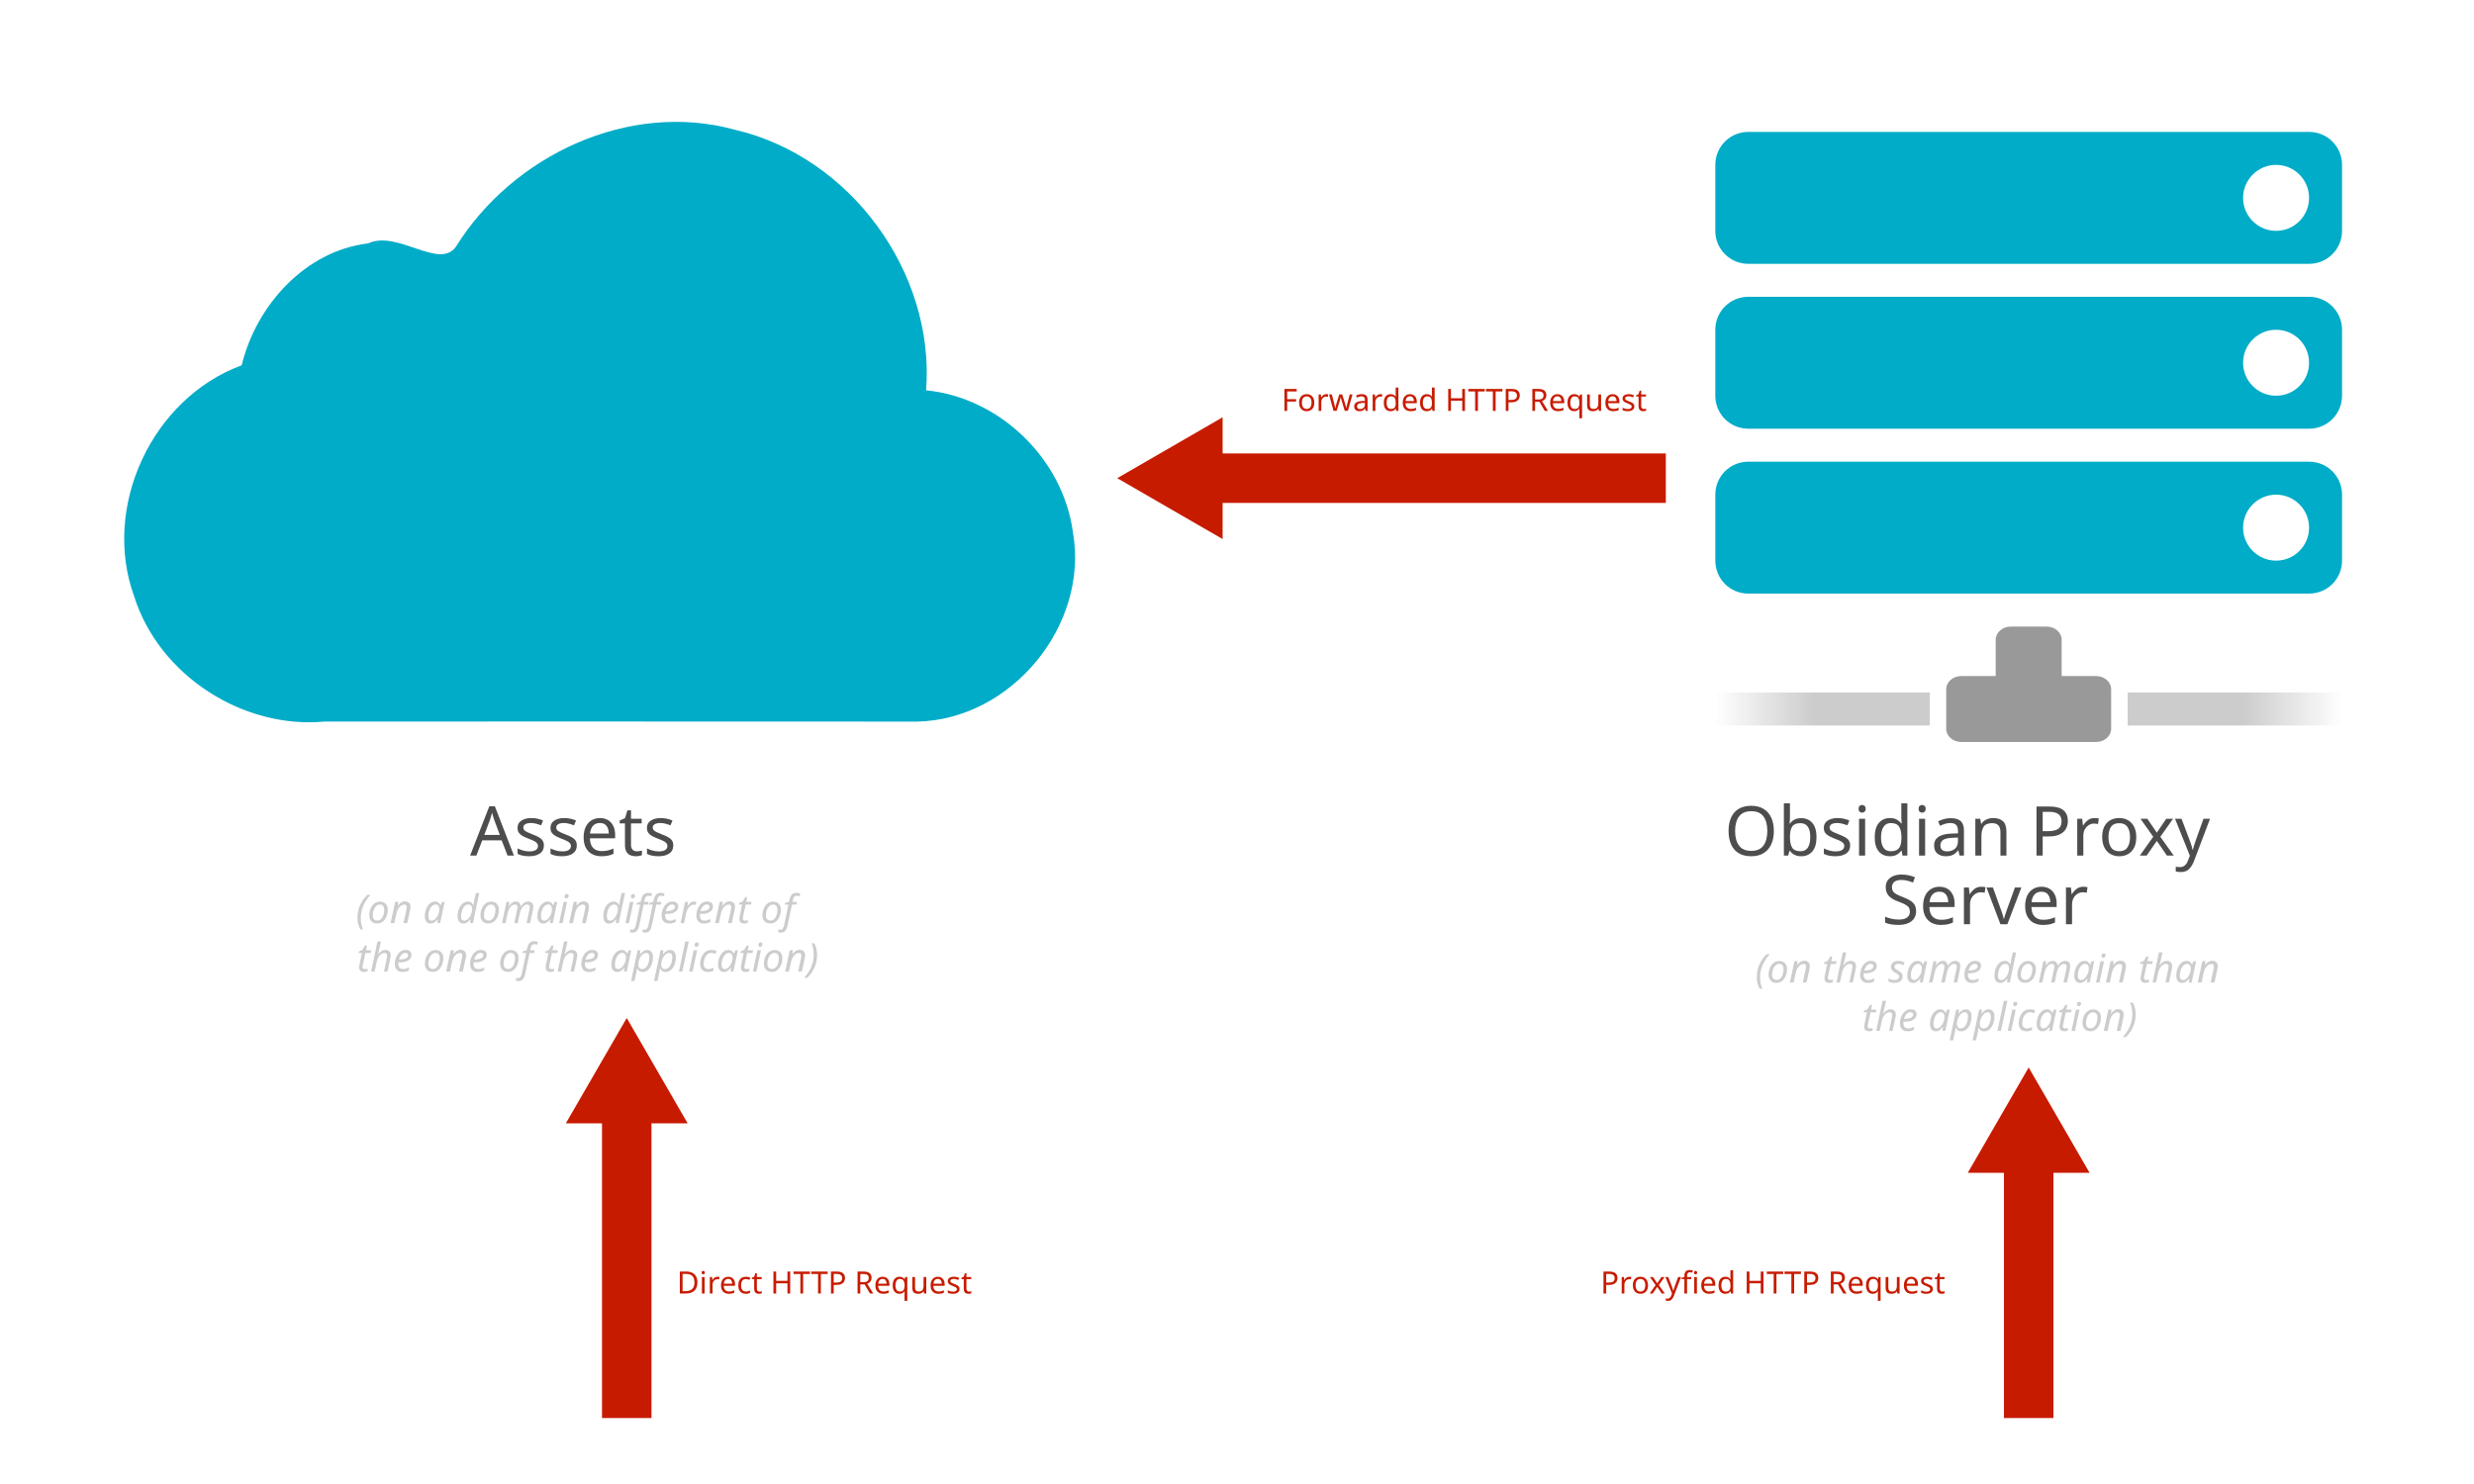
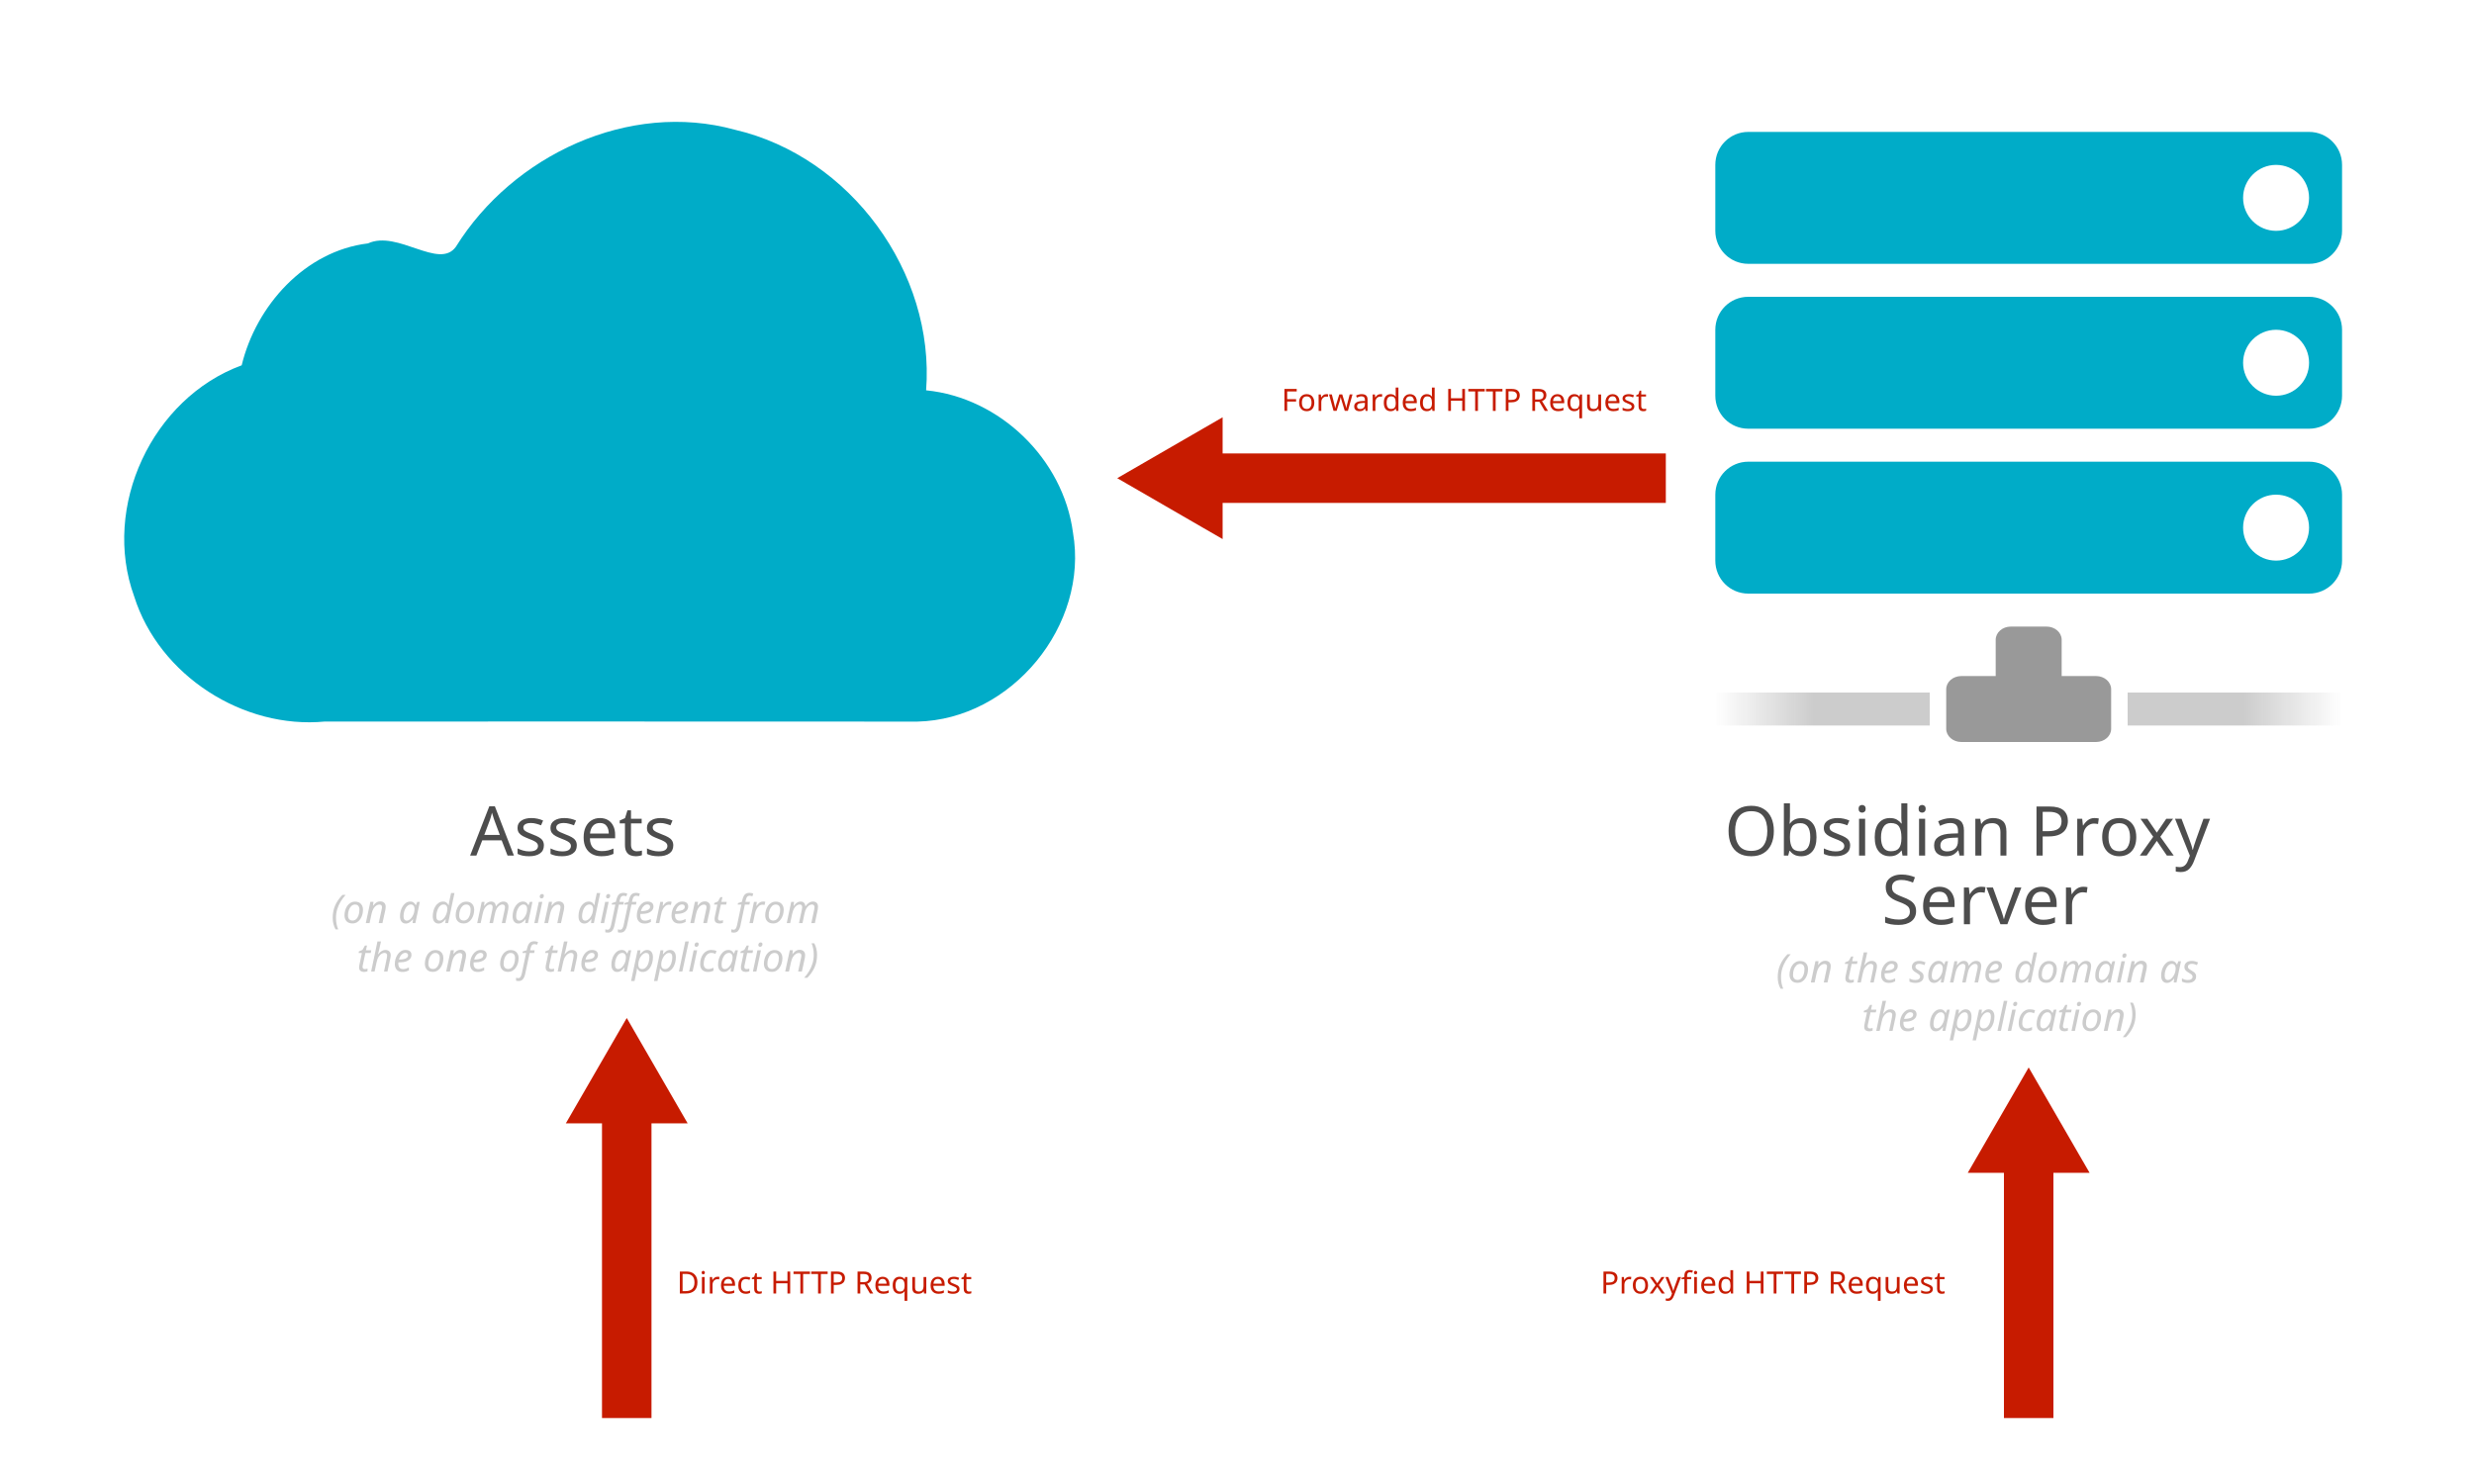
<svg xmlns="http://www.w3.org/2000/svg" xmlns:xlink="http://www.w3.org/1999/xlink" width="750" height="450" id="svg2" version="1.1">
  <defs id="defs4">
    <marker style="overflow:visible" id="marker2178" refX="0" refY="0" orient="auto">
      <path transform="scale(-0.2)" style="fill:#c71b00;fill-opacity:1;fill-rule:evenodd;stroke:#c71b00;stroke-width:1pt;stroke-opacity:1" d="m 5.77,0 -8.65,5 v -10 z" id="path2176" />
    </marker>
    <marker style="overflow:visible" id="marker1722" refX="0" refY="0" orient="auto">
      <path transform="scale(-0.2)" style="fill:#c71b00;fill-opacity:1;fill-rule:evenodd;stroke:#c71b00;stroke-width:1pt;stroke-opacity:1" d="m 5.77,0 -8.65,5 v -10 z" id="path1720" />
    </marker>
    <marker orient="auto" refY="0" refX="0" id="marker1584" style="overflow:visible">
      <path id="path1582" d="m 5.77,0 -8.65,5 v -10 z" style="fill:#c71b00;fill-opacity:1;fill-rule:evenodd;stroke:#c71b00;stroke-width:1pt;stroke-opacity:1" transform="scale(-0.2)" />
    </marker>
    <marker orient="auto" refY="0" refX="0" id="TriangleInM" style="overflow:visible">
      <path id="path1116" d="m 5.77,0 -8.65,5 v -10 z" style="fill:#000000;fill-opacity:1;fill-rule:evenodd;stroke:#000000;stroke-width:1pt;stroke-opacity:1" transform="scale(-0.4)" />
    </marker>
    <marker orient="auto" refY="0" refX="0" id="TriangleInS" style="overflow:visible">
      <path id="path1119" d="m 5.77,0 -8.65,5 v -10 z" style="fill:#000000;fill-opacity:1;fill-rule:evenodd;stroke:#000000;stroke-width:1pt;stroke-opacity:1" transform="scale(-0.2)" />
    </marker>
    <marker orient="auto" refY="0" refX="0" id="marker1420" style="overflow:visible">
      <path id="path1418" style="fill:#000000;fill-opacity:1;fill-rule:evenodd;stroke:#000000;stroke-width:0.625;stroke-linejoin:round;stroke-opacity:1" d="m 8.719,4.034 -10.926,-4.018 10.926,-4.018 c -1.745,2.372 -1.735,5.617 -6e-7,8.035 z" transform="matrix(1.1,0,0,1.1,1.1,0)" />
    </marker>
    <marker orient="auto" refY="0" refX="0" id="Arrow1Mend" style="overflow:visible">
      <path id="path989" d="m 0,0 5,-5 -17.5,5 17.5,5 z" style="fill:#000000;fill-opacity:1;fill-rule:evenodd;stroke:#000000;stroke-width:1pt;stroke-opacity:1" transform="matrix(-0.4,0,0,-0.4,-4,0)" />
    </marker>
    <marker orient="auto" refY="0" refX="0" id="marker1324" style="overflow:visible">
      <path id="path1322" style="fill:#000000;fill-opacity:1;fill-rule:evenodd;stroke:#000000;stroke-width:0.625;stroke-linejoin:round;stroke-opacity:1" d="m 8.719,4.034 -10.926,-4.018 10.926,-4.018 c -1.745,2.372 -1.735,5.617 -6e-7,8.035 z" transform="matrix(1.1,0,0,1.1,1.1,0)" />
    </marker>
    <marker orient="auto" refY="0" refX="0" id="marker1296" style="overflow:visible">
      <path id="path1294" style="fill:#000000;fill-opacity:1;fill-rule:evenodd;stroke:#000000;stroke-width:0.625;stroke-linejoin:round;stroke-opacity:1" d="m 8.719,4.034 -10.926,-4.018 10.926,-4.018 c -1.745,2.372 -1.735,5.617 -6e-7,8.035 z" transform="matrix(1.1,0,0,1.1,1.1,0)" />
    </marker>
    <marker orient="auto" refY="0" refX="0" id="Arrow2Lstart" style="overflow:visible">
      <path id="path998" style="fill:#000000;fill-opacity:1;fill-rule:evenodd;stroke:#000000;stroke-width:0.625;stroke-linejoin:round;stroke-opacity:1" d="m 8.719,4.034 -10.926,-4.018 10.926,-4.018 c -1.745,2.372 -1.735,5.617 -6e-7,8.035 z" transform="matrix(1.1,0,0,1.1,1.1,0)" />
    </marker>
    <linearGradient id="linearGradient950">
      <stop style="stop-color:#cccccc;stop-opacity:1;" offset="0" id="stop946" />
      <stop style="stop-color:#cccccc;stop-opacity:0;" offset="1" id="stop948" />
    </linearGradient>
    <linearGradient xlink:href="#linearGradient950" id="linearGradient952" x1="550" y1="215" x2="520" y2="215" gradientUnits="userSpaceOnUse" gradientTransform="translate(0,100)" />
    <linearGradient xlink:href="#linearGradient950" id="linearGradient954" x1="680" y1="215" x2="710" y2="215" gradientUnits="userSpaceOnUse" gradientTransform="translate(0,100)" />
  </defs>
  <g id="layer2" transform="translate(0,-100)">
    <g id="g904" transform="matrix(0.2939287,0,0,0.2939287,34.79312,81.03342)" style="fill:#00acc8;fill-opacity:1;stroke:none;stroke-width:3.402">
      <path style="fill:#00acc8;fill-opacity:1;stroke:none;stroke-width:3.402" d="m 836.8,467.2 c 9.301,-121.662 -78.28,-241.248 -197.159,-268.807 -109.408,-30.13 -229.106,26.292 -287.794,120.668 -17.297,24.208 -60.007,-17.539 -90.713,-3.424 -64.936,7.806 -115.379,64.187 -130.234,125.763 -92.482,33.993 -144.58,145.915 -110.869,238.467 25.817,81.881 112.84,137.119 196.795,129.033 203.554,0.05 407.911,-0.101 610.961,0.077 97.08,-2.187 177.158,-99.373 160.471,-195.104 -10.027,-75.761 -75.364,-139.146 -151.458,-146.673 z" id="path902" />
    </g>
    <path style="opacity:1;fill:#00acc8;fill-opacity:1;stroke:none;stroke-width:2;stroke-linecap:square;stroke-linejoin:miter;stroke-miterlimit:4;stroke-dasharray:none;stroke-dashoffset:0;stroke-opacity:1" d="m 530,140 c -5.54,0 -10,4.46 -10,10 v 20 c 0,5.54 4.46,10 10,10 h 170 c 5.54,0 10,-4.46 10,-10 v -20 c 0,-5.54 -4.46,-10 -10,-10 z m 160,10 c 5.523,0 10,4.477 10,10 0,5.523 -4.477,10 -10,10 -5.523,0 -10,-4.477 -10,-10 0,-5.523 4.477,-10 10,-10 z" id="rect917" />
    <path id="path924" d="m 530,190 c -5.54,0 -10,4.46 -10,10 v 20 c 0,5.54 4.46,10 10,10 h 170 c 5.54,0 10,-4.46 10,-10 v -20 c 0,-5.54 -4.46,-10 -10,-10 z m 160,10 c 5.523,0 10,4.477 10,10 0,5.523 -4.477,10 -10,10 -5.523,0 -10,-4.477 -10,-10 0,-5.523 4.477,-10 10,-10 z" style="opacity:1;fill:#00acc8;fill-opacity:1;stroke:none;stroke-width:2;stroke-linecap:square;stroke-linejoin:miter;stroke-miterlimit:4;stroke-dasharray:none;stroke-dashoffset:0;stroke-opacity:1" />
    <path style="opacity:1;fill:#00acc8;fill-opacity:1;stroke:none;stroke-width:2;stroke-linecap:square;stroke-linejoin:miter;stroke-miterlimit:4;stroke-dasharray:none;stroke-dashoffset:0;stroke-opacity:1" d="m 530,240 c -5.54,0 -10,4.46 -10,10 v 20 c 0,5.54 4.46,10 10,10 h 170 c 5.54,0 10,-4.46 10,-10 v -20 c 0,-5.54 -4.46,-10 -10,-10 z m 160,10 c 5.523,0 10,4.477 10,10 0,5.523 -4.477,10 -10,10 -5.523,0 -10,-4.477 -10,-10 0,-5.523 4.477,-10 10,-10 z" id="path926" />
    <path style="opacity:1;fill:#999999;fill-opacity:1;stroke:none;stroke-width:2;stroke-linecap:square;stroke-linejoin:miter;stroke-miterlimit:4;stroke-dasharray:none;stroke-dashoffset:0;stroke-opacity:1" d="m 609.596,290 c -2.546,0 -4.596,1.784 -4.596,4 v 11 h -10.404 c -2.546,0 -4.596,1.784 -4.596,4 v 12 c 0,2.216 2.049,4 4.596,4 h 40.809 c 2.546,0 4.596,-1.784 4.596,-4 v -12 c 0,-2.216 -2.049,-4 -4.596,-4 h -10.404 v -11 c 0,-2.216 -2.049,-4 -4.596,-4 z" id="rect931" />
    <rect style="opacity:1;fill:url(#linearGradient952);fill-opacity:1;stroke:none;stroke-width:2;stroke-linecap:square;stroke-linejoin:miter;stroke-miterlimit:4;stroke-dasharray:none;stroke-dashoffset:0;stroke-opacity:1" id="rect942" width="65" height="10" x="520" y="310" rx="0" ry="0" />
    <rect style="opacity:1;fill:url(#linearGradient954);fill-opacity:1;stroke:none;stroke-width:2;stroke-linecap:square;stroke-linejoin:miter;stroke-miterlimit:4;stroke-dasharray:none;stroke-dashoffset:0;stroke-opacity:1" id="rect944" width="65" height="10" x="645" y="310" />
    <text xml:space="preserve" style="font-style:normal;font-weight:normal;font-size:20.833px;line-height:1em;font-family:Sans;text-align:center;letter-spacing:0px;word-spacing:0px;text-anchor:middle;fill:#4d4d4d;fill-opacity:1;stroke:none;stroke-width:1px;stroke-linecap:butt;stroke-linejoin:miter;stroke-opacity:1" x="615.323" y="359.438" id="text958">
      <tspan id="tspan956" x="615.323" y="359.438" style="stroke-width:1px">Obsidian Proxy</tspan>
      <tspan x="615.323" y="380.271" id="tspan960" style="stroke-width:1px">Server</tspan>
    </text>
    <text id="text966" y="359.438" x="187.323" style="font-style:normal;font-weight:normal;font-size:20.833px;line-height:1em;font-family:Sans;text-align:center;letter-spacing:0px;word-spacing:0px;text-anchor:middle;fill:#4d4d4d;fill-opacity:1;stroke:none;stroke-width:1px;stroke-linecap:butt;stroke-linejoin:miter;stroke-opacity:1" xml:space="preserve">
      <tspan style="stroke-width:1px" y="359.438" x="187.323" id="tspan970">Assets</tspan>
    </text>
    <path style="fill:none;fill-rule:evenodd;stroke:#c71b00;stroke-width:15;stroke-linecap:butt;stroke-linejoin:miter;stroke-miterlimit:4;stroke-dasharray:none;stroke-opacity:1;marker-start:url(#marker1584)" d="m 615,445 v 85" id="path978" />
    <path id="path1718" d="m 360,245 h 145" style="fill:none;fill-rule:evenodd;stroke:#c71b00;stroke-width:15;stroke-linecap:butt;stroke-linejoin:miter;stroke-miterlimit:4;stroke-dasharray:none;stroke-opacity:1;marker-start:url(#marker1722)" />
    <path id="path2174" d="m 190,430 v 100" style="fill:none;fill-rule:evenodd;stroke:#c71b00;stroke-width:15;stroke-linecap:butt;stroke-linejoin:miter;stroke-miterlimit:4;stroke-dasharray:none;stroke-opacity:1;marker-start:url(#marker2178)" />
    <text xml:space="preserve" style="font-style:normal;font-weight:normal;font-size:14.127px;line-height:1em;font-family:Sans;text-align:center;letter-spacing:0px;word-spacing:0px;text-anchor:middle;fill:#cccccc;fill-opacity:1;stroke:none;stroke-width:1px;stroke-linecap:butt;stroke-linejoin:miter;stroke-opacity:1" x="187.367" y="379.926" id="text2912">
-       <tspan x="187.367" y="379.926" id="tspan2914" style="font-style:italic;font-variant:normal;font-weight:normal;font-stretch:normal;font-size:12px;font-family:Sans;-inkscape-font-specification:'Sans Italic';fill:#cccccc;stroke-width:2.831px">(on a domain different of</tspan>
+       <tspan x="187.367" y="379.926" id="tspan2914" style="font-style:italic;font-variant:normal;font-weight:normal;font-stretch:normal;font-size:12px;font-family:Sans;-inkscape-font-specification:'Sans Italic';fill:#cccccc;stroke-width:2.831px">(on a domain different from</tspan>
      <tspan x="187.367" y="394.606" style="font-style:italic;font-variant:normal;font-weight:normal;font-stretch:normal;font-size:12px;font-family:Sans;-inkscape-font-specification:'Sans Italic';fill:#cccccc;stroke-width:2.831px" id="tspan2936">the one of the application)</tspan>
    </text>
    <text id="text2942" y="397.926" x="615.367" style="font-style:normal;font-weight:normal;font-size:14.127px;line-height:1em;font-family:Sans;text-align:center;letter-spacing:0px;word-spacing:0px;text-anchor:middle;fill:#cccccc;fill-opacity:1;stroke:none;stroke-width:1px;stroke-linecap:butt;stroke-linejoin:miter;stroke-opacity:1" xml:space="preserve">
-       <tspan id="tspan2940" style="font-style:italic;font-variant:normal;font-weight:normal;font-stretch:normal;font-size:12px;font-family:Sans;-inkscape-font-specification:'Sans Italic';fill:#cccccc;stroke-width:2.831px" y="397.926" x="615.367">(on the same domain than</tspan>
+       <tspan id="tspan2940" style="font-style:italic;font-variant:normal;font-weight:normal;font-stretch:normal;font-size:12px;font-family:Sans;-inkscape-font-specification:'Sans Italic';fill:#cccccc;stroke-width:2.831px" y="397.926" x="615.367">(on the same domain as</tspan>
      <tspan style="font-style:italic;font-variant:normal;font-weight:normal;font-stretch:normal;font-size:12px;font-family:Sans;-inkscape-font-specification:'Sans Italic';fill:#cccccc;stroke-width:2.831px" y="412.606" x="615.367" id="tspan2946">the application)</tspan>
    </text>
    <text xml:space="preserve" style="font-style:normal;font-weight:normal;font-size:9.313px;line-height:0%;font-family:Sans;text-align:start;letter-spacing:0px;word-spacing:0px;text-anchor:start;fill:#c71b00;fill-opacity:1;stroke:none;stroke-width:1px;stroke-linecap:butt;stroke-linejoin:miter;stroke-opacity:1" x="205.193" y="492.234" id="text2956">
      <tspan id="tspan2954" x="205.193" y="492.234" style="fill:#c71b00;fill-opacity:1;stroke-width:1px">Direct HTTP Request</tspan>
    </text>
    <text id="text2960" y="492.234" x="485.193" style="font-style:normal;font-weight:normal;font-size:9.313px;line-height:0%;font-family:Sans;text-align:start;letter-spacing:0px;word-spacing:0px;text-anchor:start;fill:#c71b00;fill-opacity:1;stroke:none;stroke-width:1px;stroke-linecap:butt;stroke-linejoin:miter;stroke-opacity:1" xml:space="preserve">
      <tspan style="fill:#c71b00;fill-opacity:1;stroke-width:1px" y="492.234" x="485.193" id="tspan2958">Proxyfied HTTP Request</tspan>
    </text>
    <text xml:space="preserve" style="font-style:normal;font-weight:normal;font-size:9.313px;line-height:0%;font-family:Sans;text-align:start;letter-spacing:0px;word-spacing:0px;text-anchor:start;fill:#c71b00;fill-opacity:1;stroke:none;stroke-width:1px;stroke-linecap:butt;stroke-linejoin:miter;stroke-opacity:1" x="388.475" y="224.597" id="text2964">
      <tspan id="tspan2962" x="388.475" y="224.597" style="fill:#c71b00;fill-opacity:1;stroke-width:1px">Forwarded HTTP Request</tspan>
    </text>
  </g>
</svg>
